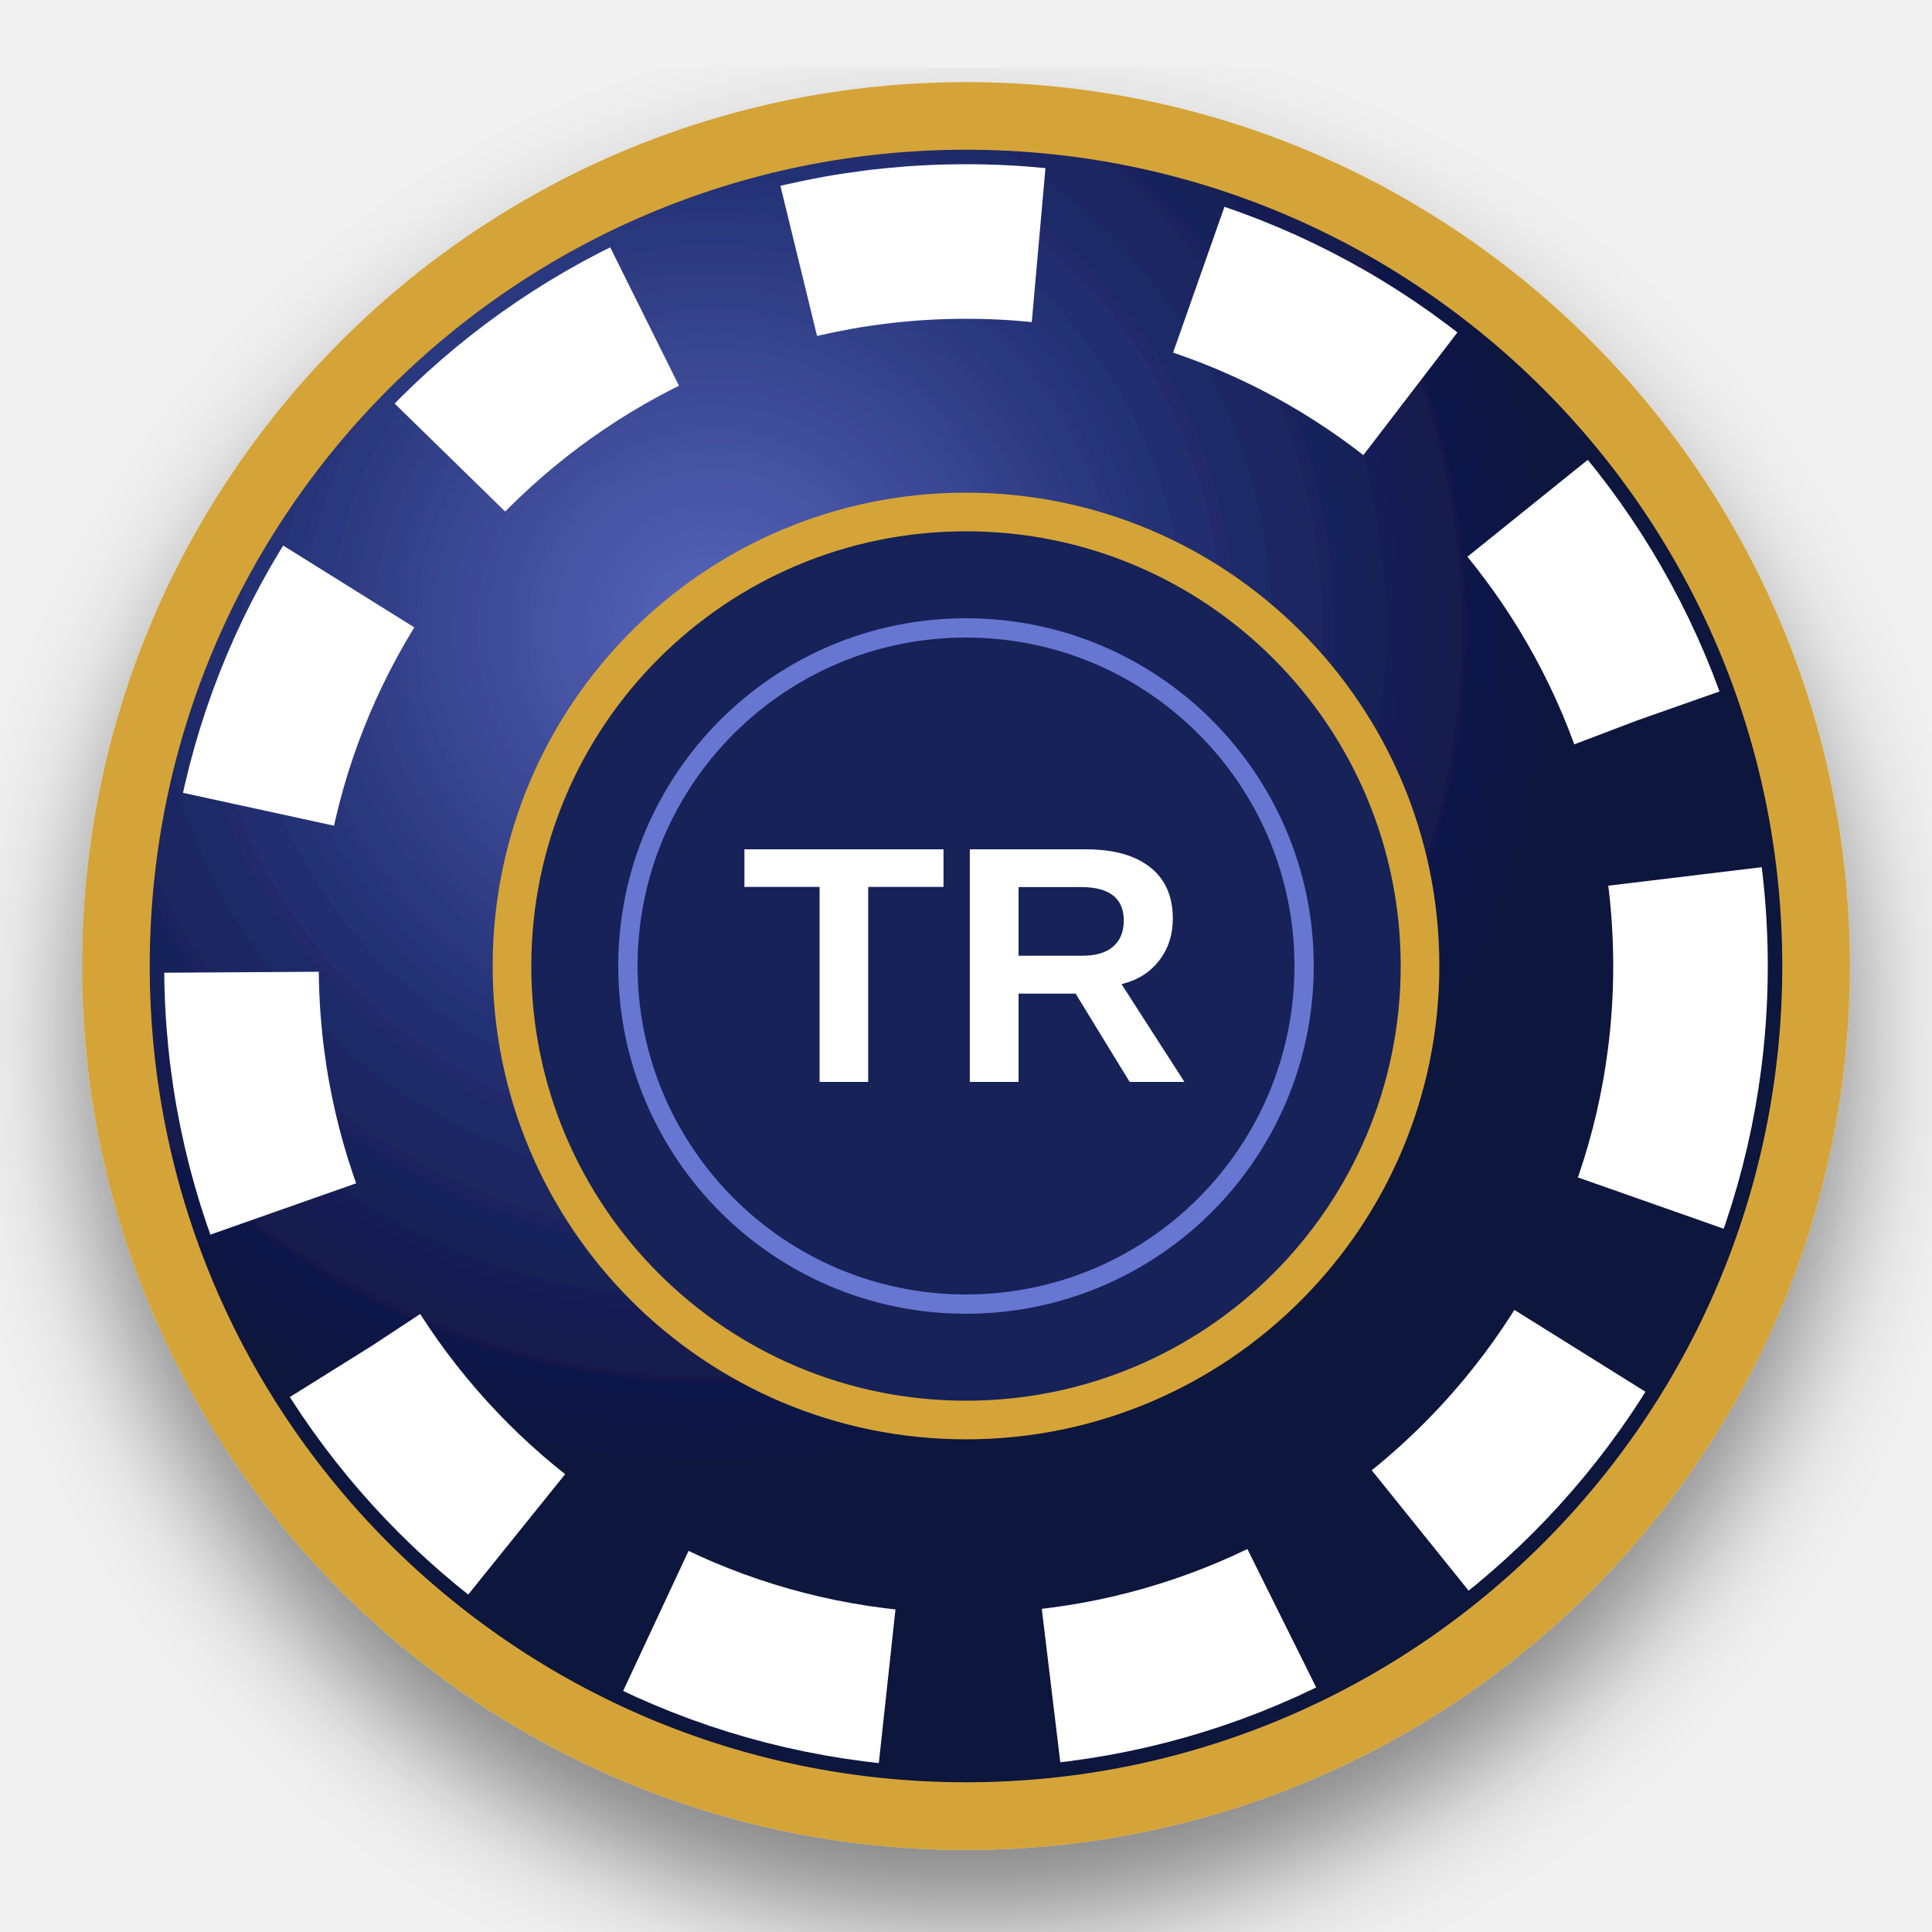
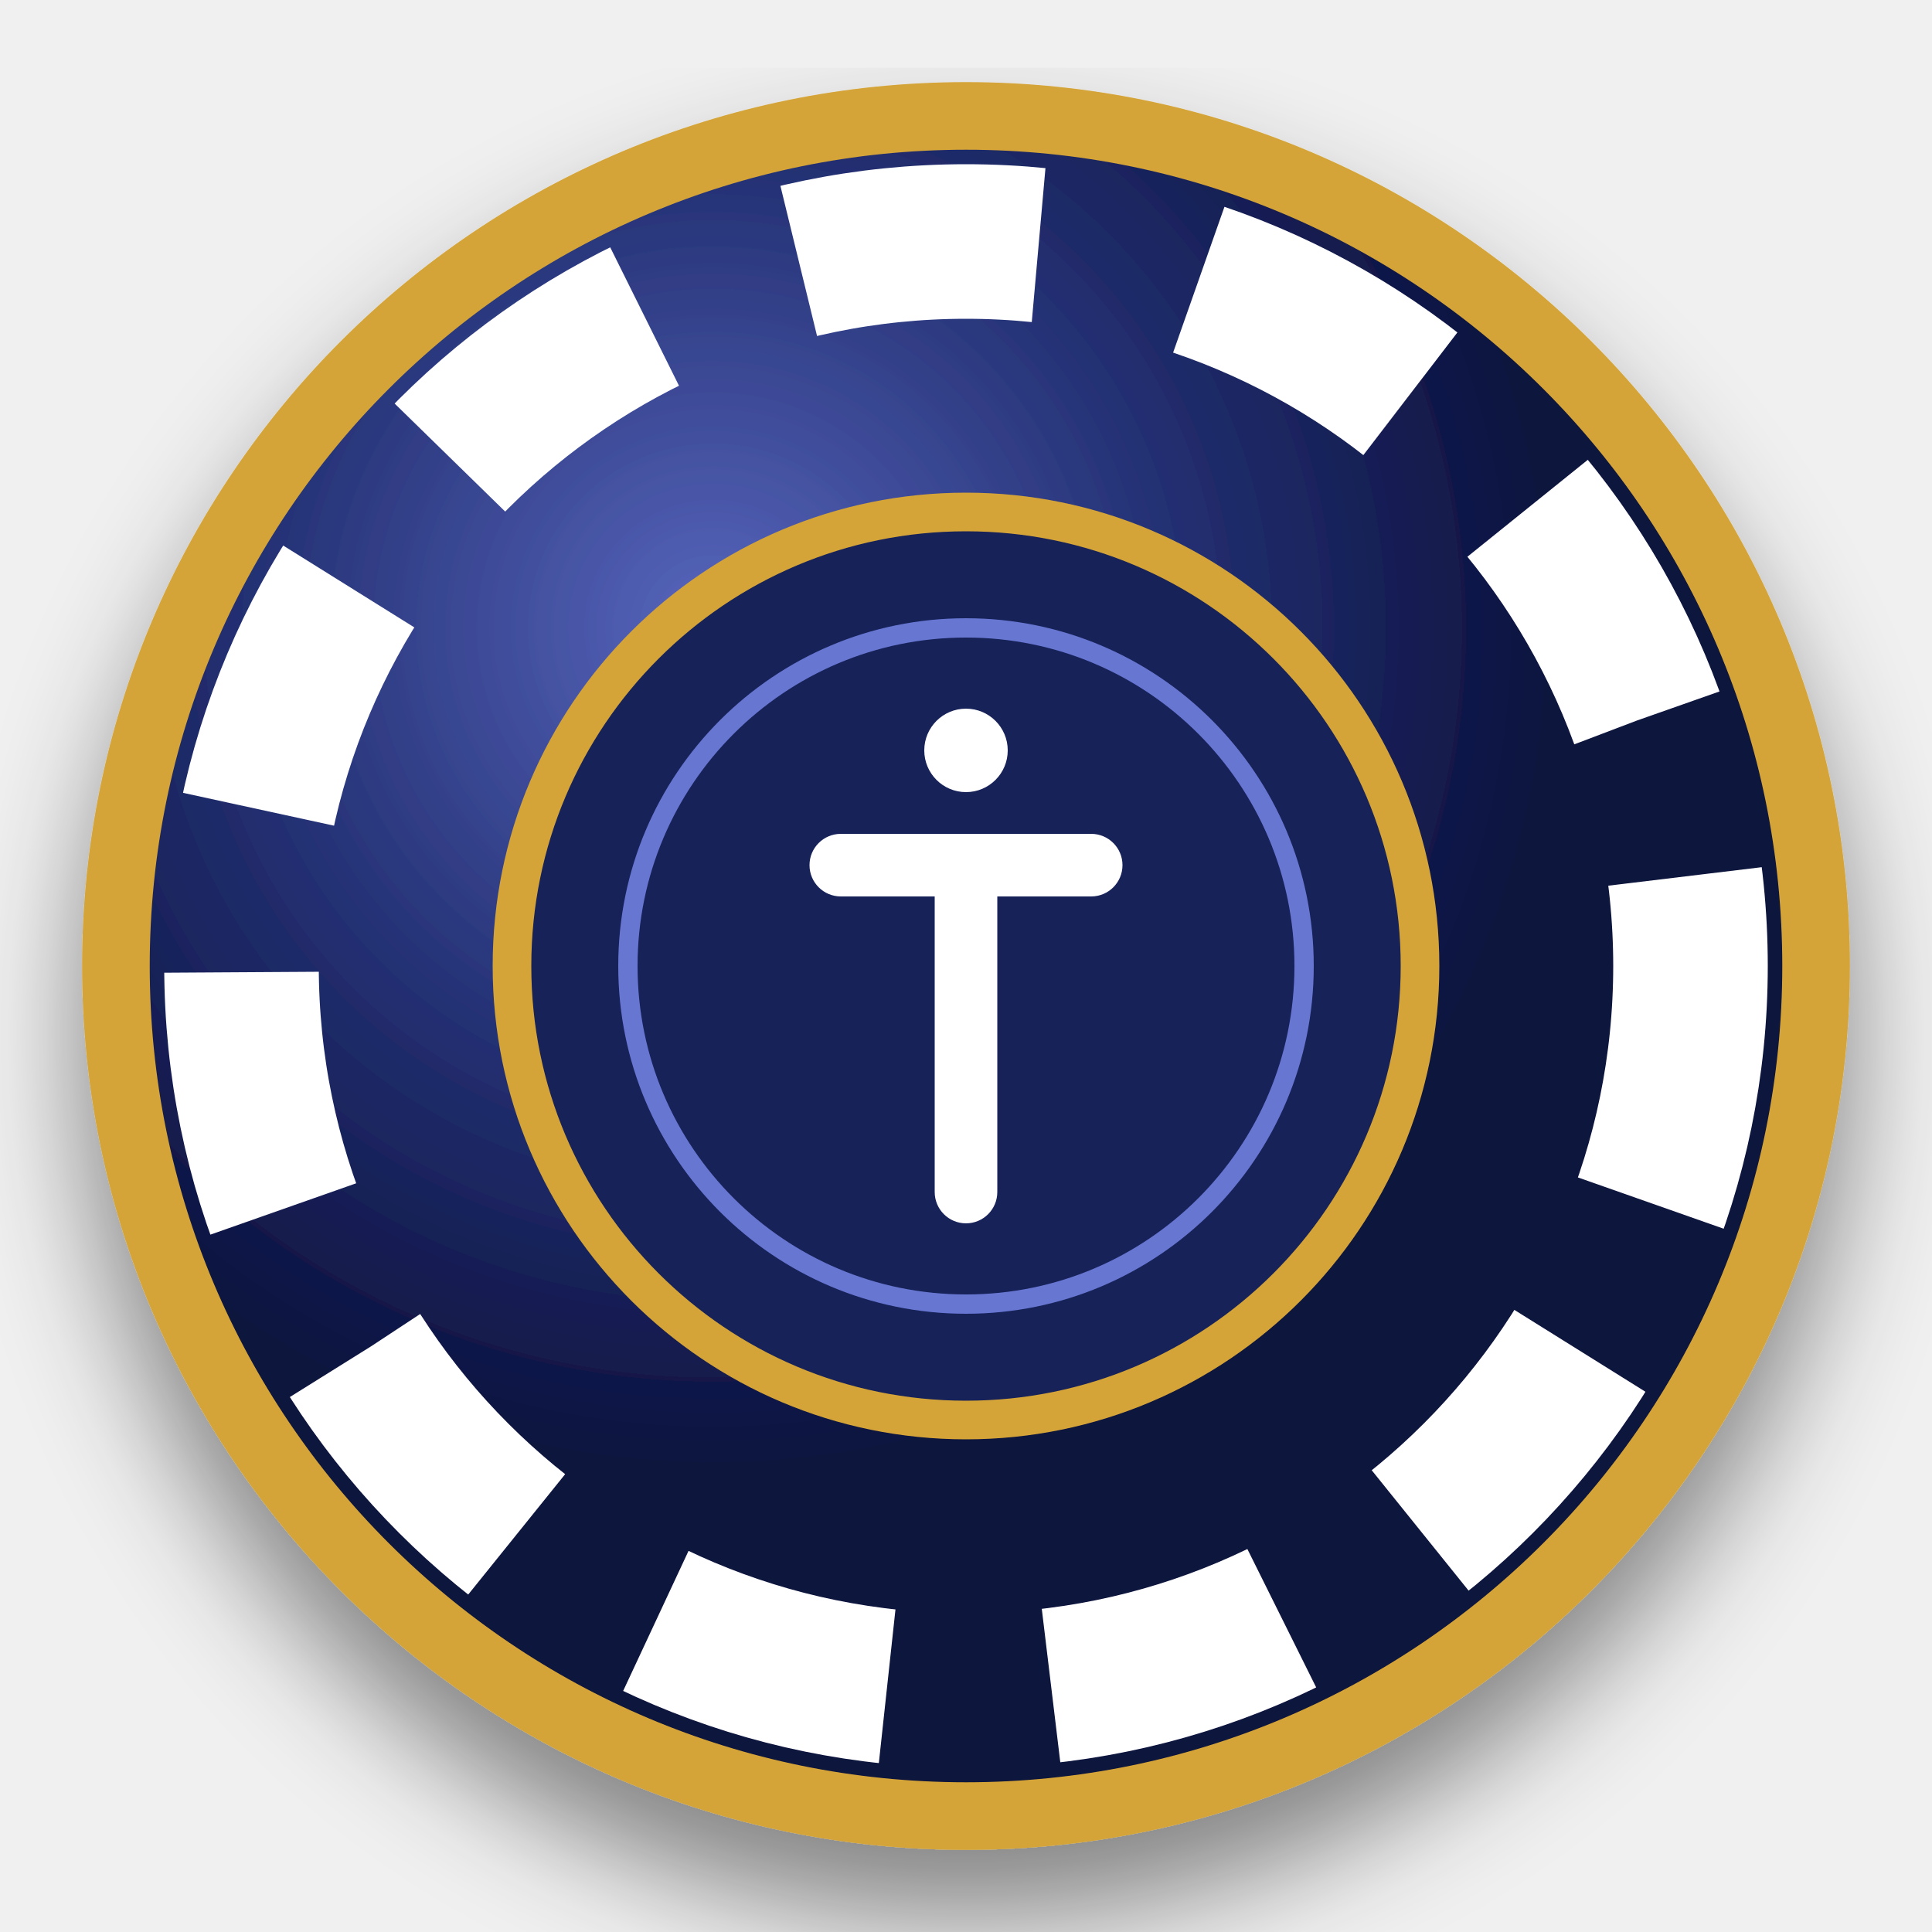
<svg xmlns="http://www.w3.org/2000/svg" viewBox="0 0 200 200">
  <defs>
    <radialGradient id="a" cx="35%" cy="30%">
      <stop stop-color="#5866bd" />
      <stop offset=".55" stop-color="#233073" />
      <stop offset="1" stop-color="#0c123d" />
    </radialGradient>
    <filter id="s">
      <feDropShadow dx="0" dy="7" stdDeviation="6" flood-opacity=".45" />
    </filter>
  </defs>
  <g filter="url(#s)">
    <circle cx="100" cy="100" r="88" fill="url(#a)" stroke="#d4a437" stroke-width="7" />
    <g stroke="#fff" stroke-width="16" stroke-dasharray="25 17">
      <circle cx="100" cy="100" r="75" fill="none" />
    </g>
    <circle cx="100" cy="100" r="47" fill="#172159" stroke="#d4a437" stroke-width="4" />
    <circle cx="100" cy="100" r="35" fill="none" stroke="#6676d1" stroke-width="2" />
-     <text x="100" y="112" text-anchor="middle" font-family="Arial,sans-serif" font-size="35" font-weight="800" fill="#fff">TR</text>
+     <g transform="translate(71.2 71.2) scale(.36)" fill="#fff">
+       <circle cx="80" cy="18" r="12" />
+       <rect x="35" y="42" width="90" height="18" rx="9" />
+       <rect x="71" y="42" width="18" height="112" rx="9" />
+     </g>
  </g>
</svg>
